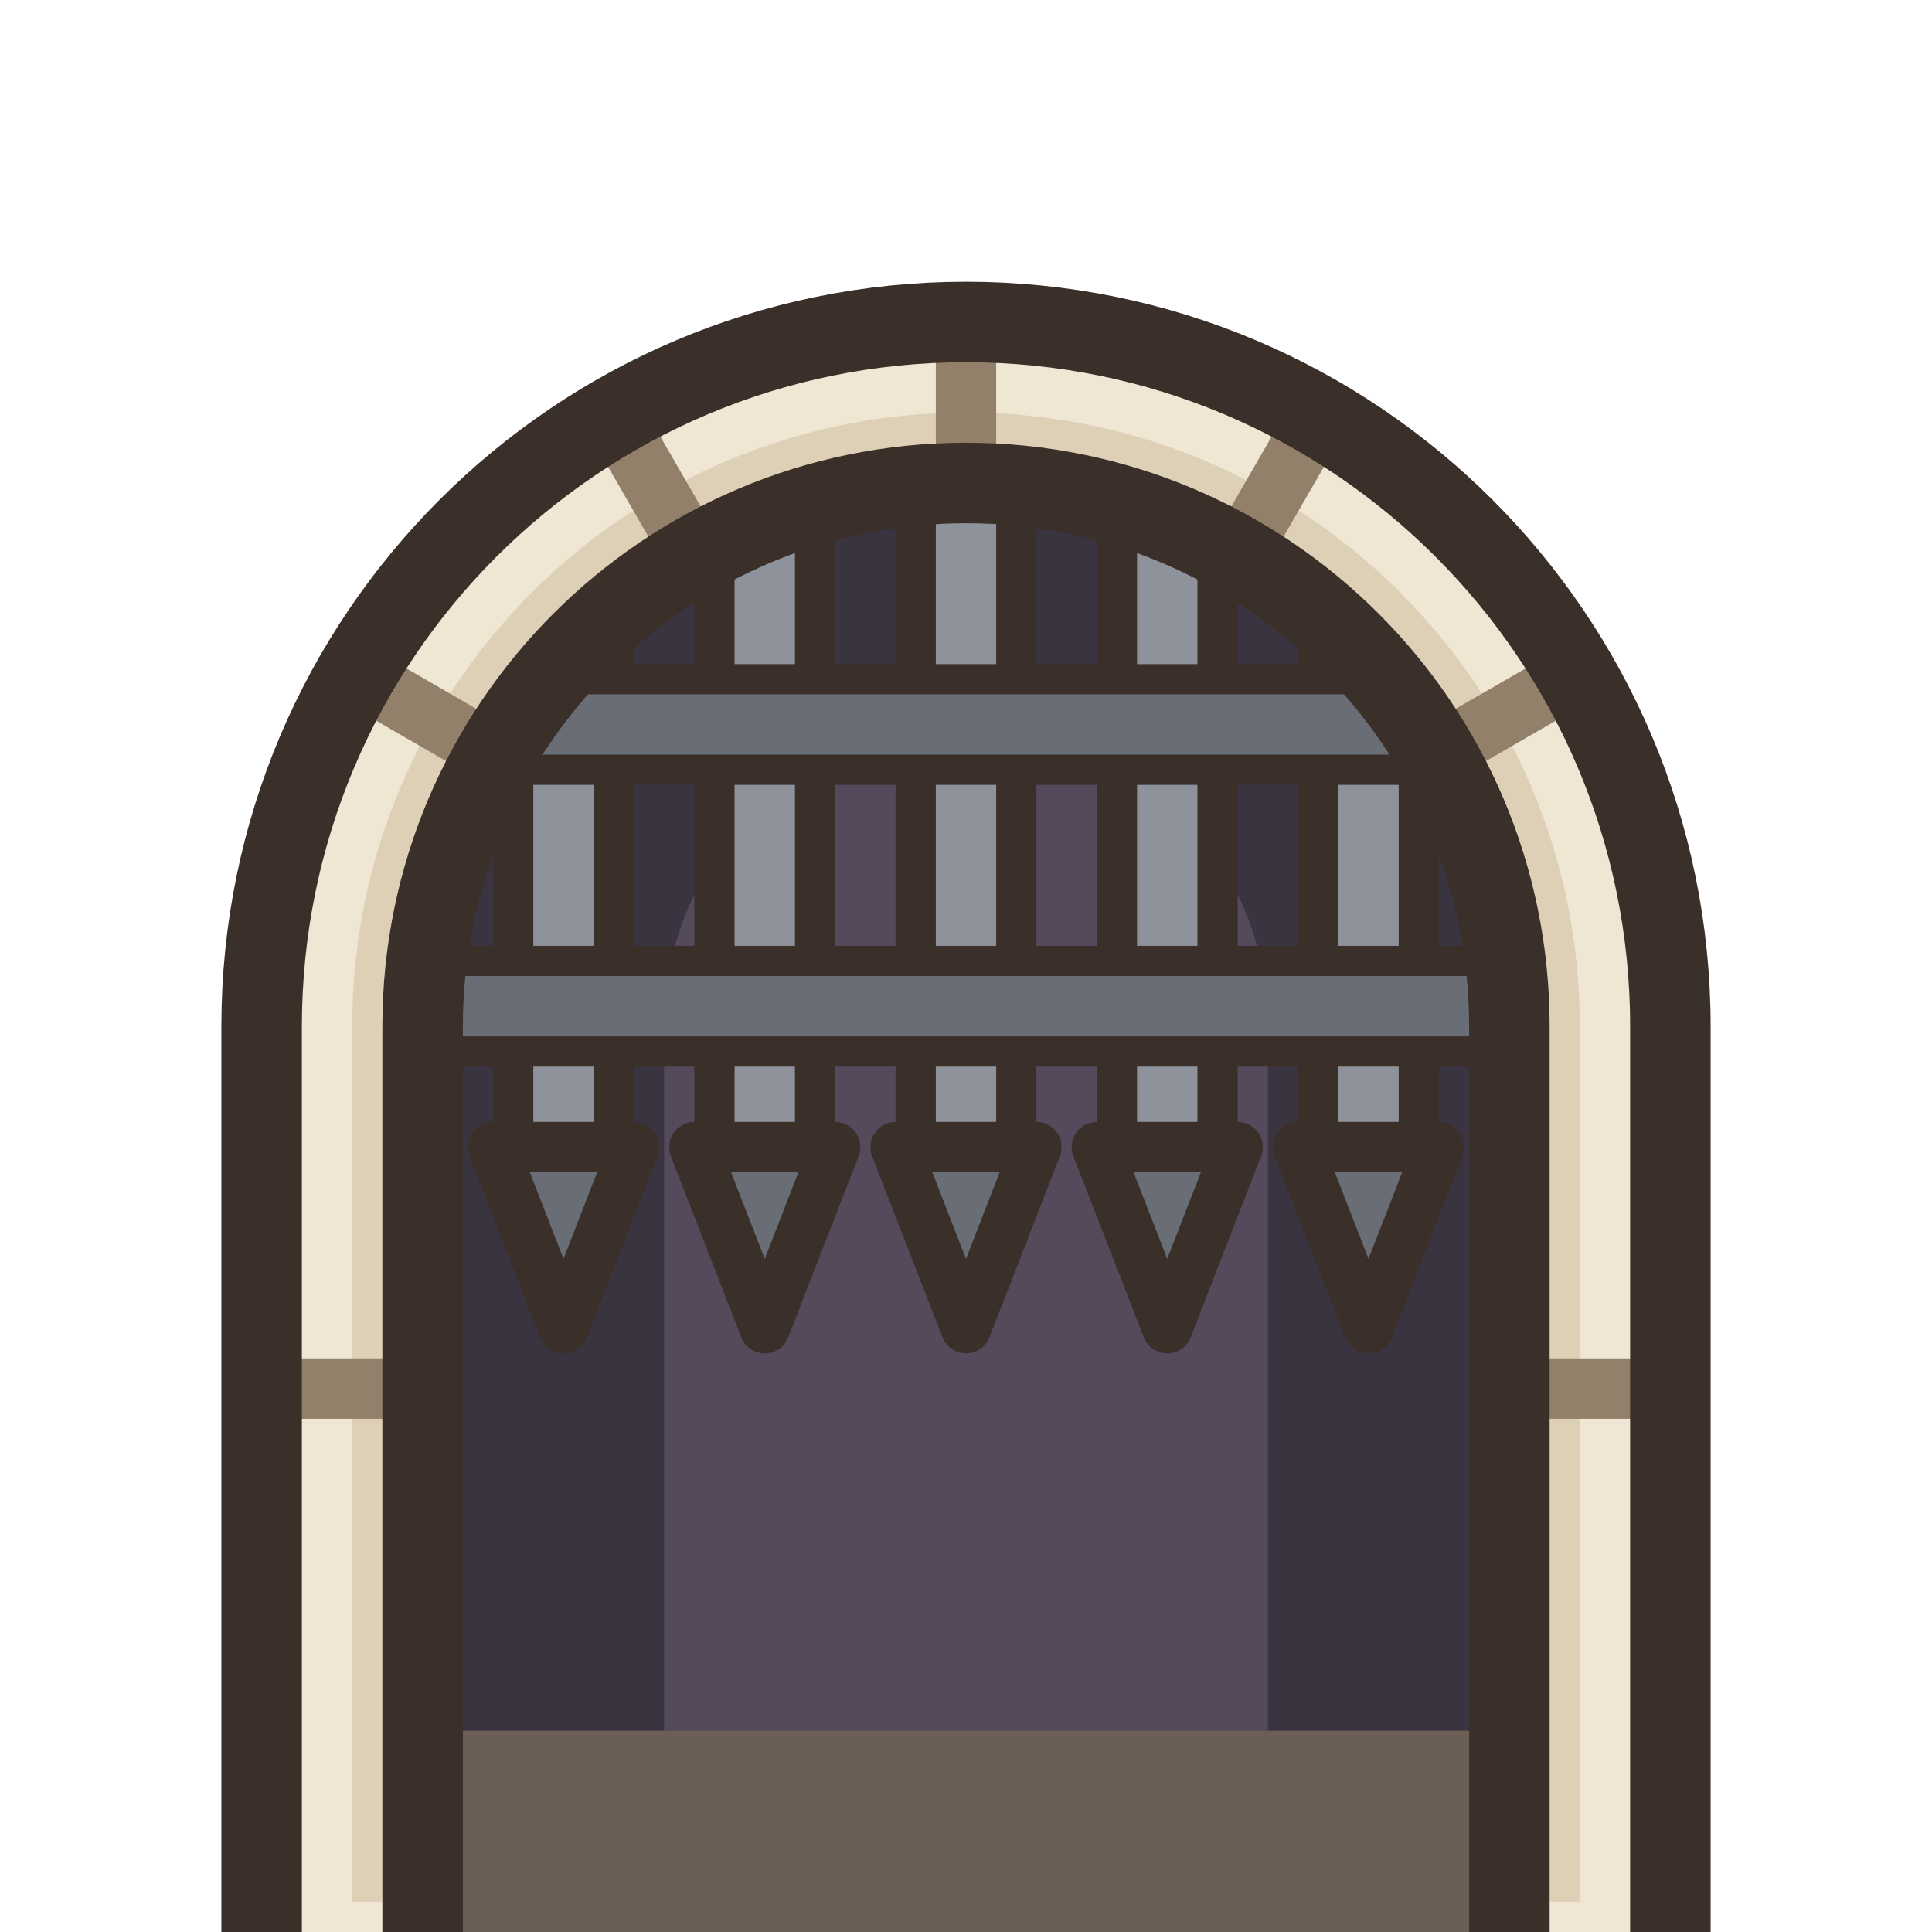
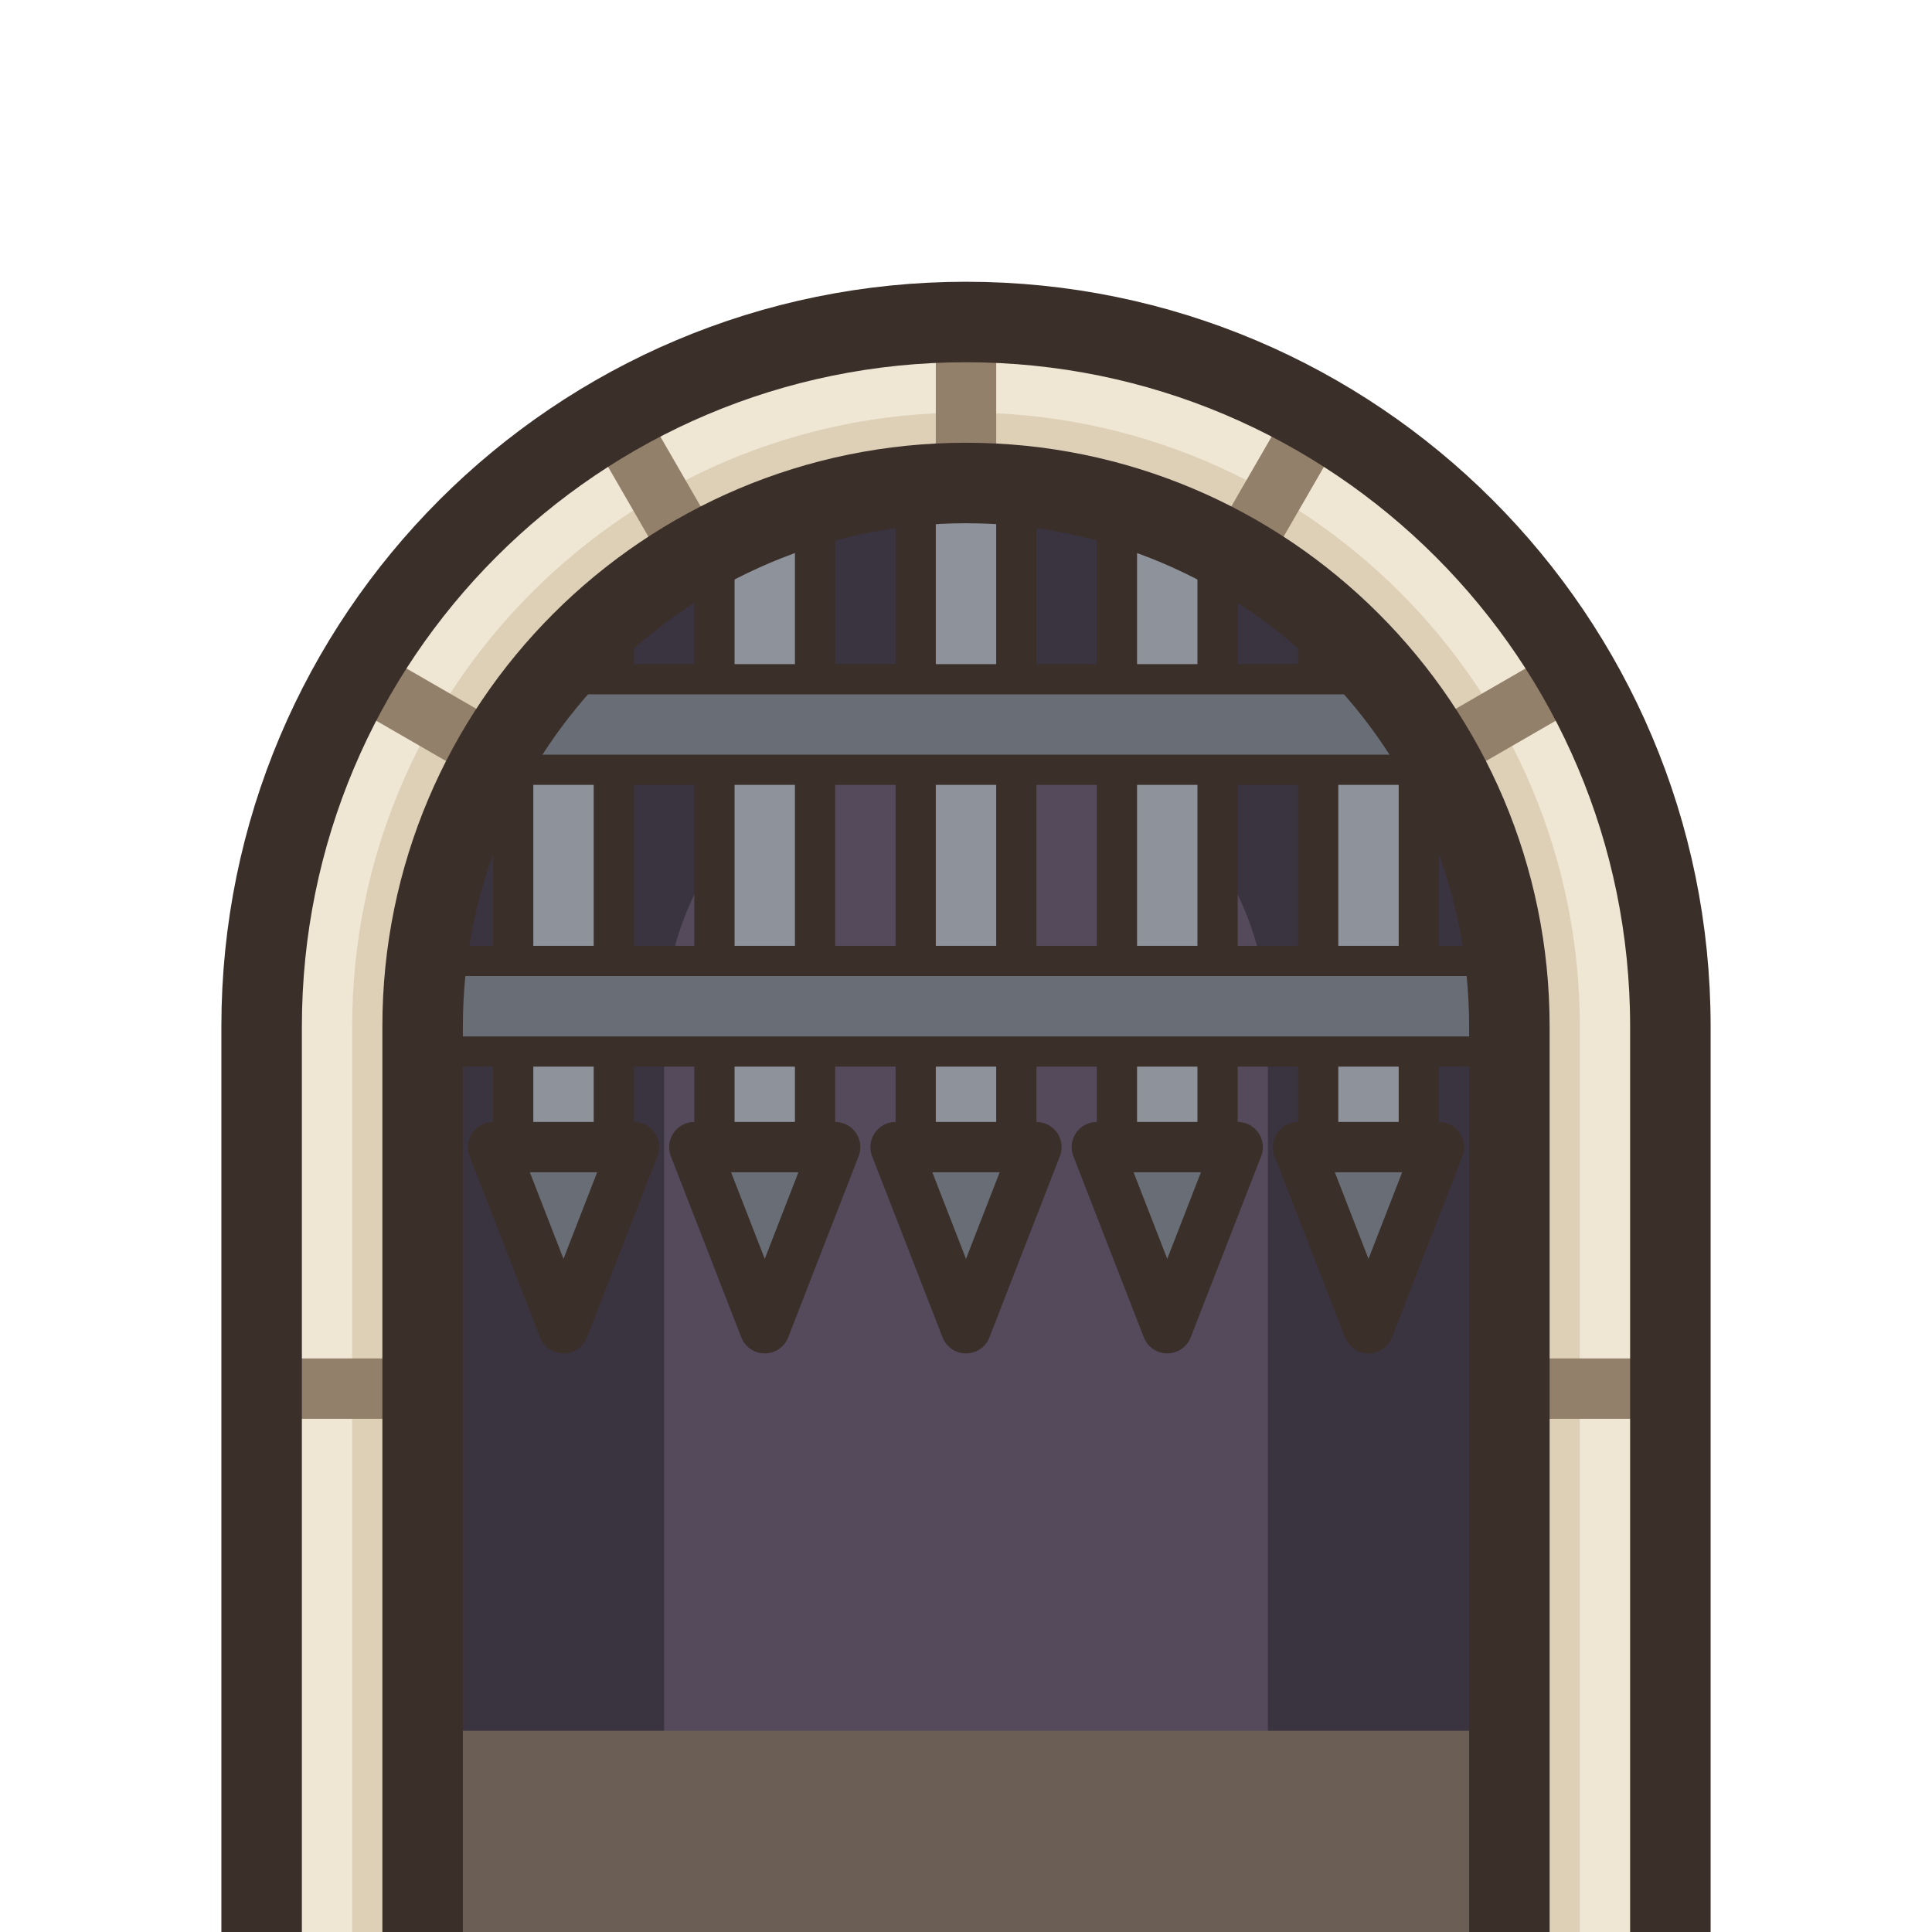
<svg xmlns="http://www.w3.org/2000/svg" viewBox="0 0 96 96" width="96" height="96">
  <path d="M13 96V51A35 35 0 0 1 83 51V96Z" fill="#ddd0b7" />
-   <path d="M16 96V51A32 32 0 0 1 80 51V96Z" fill="none" stroke="#efe6d4" stroke-width="3" />
+   <path d="M16 96V51A32 32 0 0 1 80 51V96" fill="none" stroke="#efe6d4" stroke-width="3" />
  <path d="M24.617 37.5L17.689 33.5M34.5 27.617L30.5 20.689M48 24L48 16M61.5 27.617L65.5 20.689M71.383 37.5L78.311 33.5M13 69h8M75 69h8" fill="none" stroke="#92806a" stroke-width="3" stroke-linejoin="round" stroke-linecap="round" />
  <path d="M13 96V51A35 35 0 0 1 83 51V96" fill="none" stroke="#3b2f2a" stroke-width="4" stroke-linejoin="round" stroke-linecap="round" />
  <path d="M21 96V51A27 27 0 0 1 75 51V96Z" fill="#3a3340" />
  <defs>
    <clipPath id="p">
      <path d="M21 96V51A27 27 0 0 1 75 51V96Z" />
    </clipPath>
  </defs>
  <g clip-path="url(#p)">
    <path d="M33 96V51A15 15 0 0 1 63 51V96Z" fill="#544a5c" />
    <rect x="21" y="86" width="54" height="10" fill="#6b5f55" />
    <path d="M28 20V58M38 20V58M48 20V58M58 20V58M68 20V58" fill="none" stroke="#3b2f2a" stroke-width="7" stroke-linejoin="round" stroke-linecap="round" />
    <path d="M28 20V58M38 20V58M48 20V58M58 20V58M68 20V58" fill="none" stroke="#8d929b" stroke-width="3" stroke-linejoin="round" stroke-linecap="round" />
    <path d="M21 36H75M21 50H75" fill="none" stroke="#3b2f2a" stroke-width="6" stroke-linejoin="round" stroke-linecap="round" />
    <path d="M21 36H75M21 50H75" fill="none" stroke="#686d76" stroke-width="3" stroke-linejoin="round" stroke-linecap="round" />
  </g>
  <path d="M24.5 57L28 66L31.5 57Z" fill="#686d76" stroke="#3b2f2a" stroke-width="2.5" stroke-linejoin="round" stroke-linecap="round" />
  <path d="M34.5 57L38 66L41.5 57Z" fill="#686d76" stroke="#3b2f2a" stroke-width="2.5" stroke-linejoin="round" stroke-linecap="round" />
  <path d="M44.5 57L48 66L51.5 57Z" fill="#686d76" stroke="#3b2f2a" stroke-width="2.5" stroke-linejoin="round" stroke-linecap="round" />
  <path d="M54.5 57L58 66L61.5 57Z" fill="#686d76" stroke="#3b2f2a" stroke-width="2.5" stroke-linejoin="round" stroke-linecap="round" />
  <path d="M64.5 57L68 66L71.5 57Z" fill="#686d76" stroke="#3b2f2a" stroke-width="2.5" stroke-linejoin="round" stroke-linecap="round" />
  <path d="M21 96V51A27 27 0 0 1 75 51V96" fill="none" stroke="#3b2f2a" stroke-width="4" stroke-linejoin="round" stroke-linecap="round" />
</svg>
